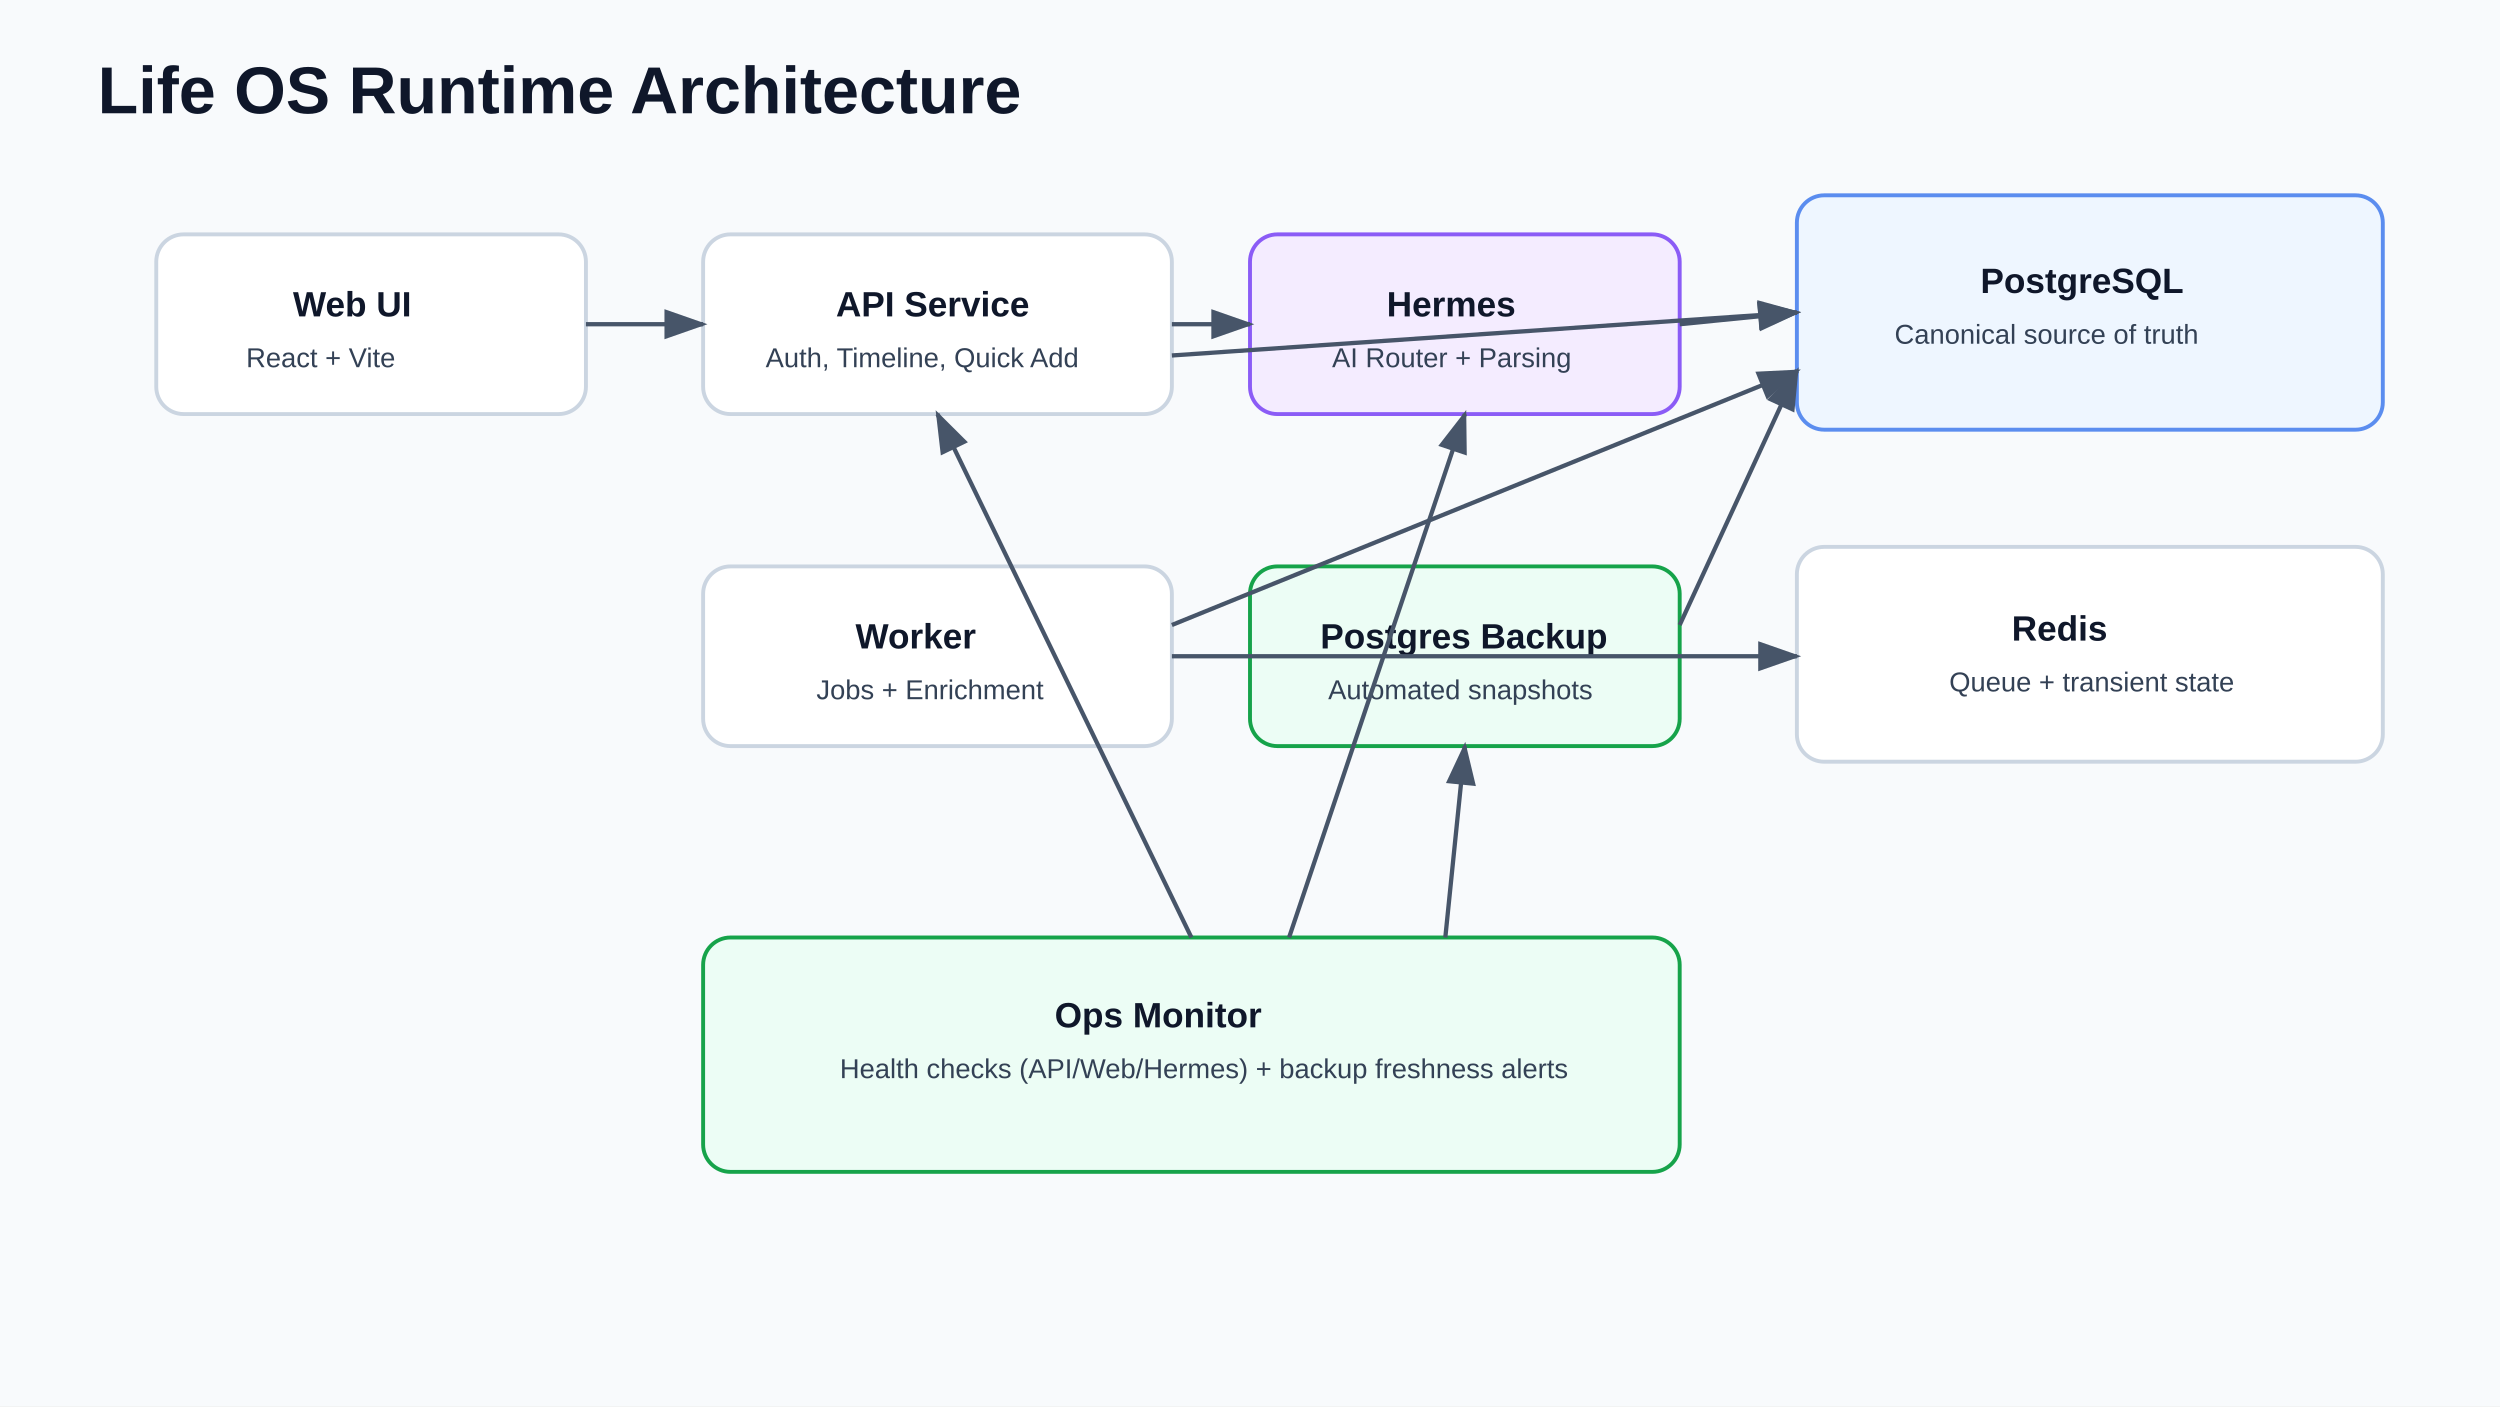
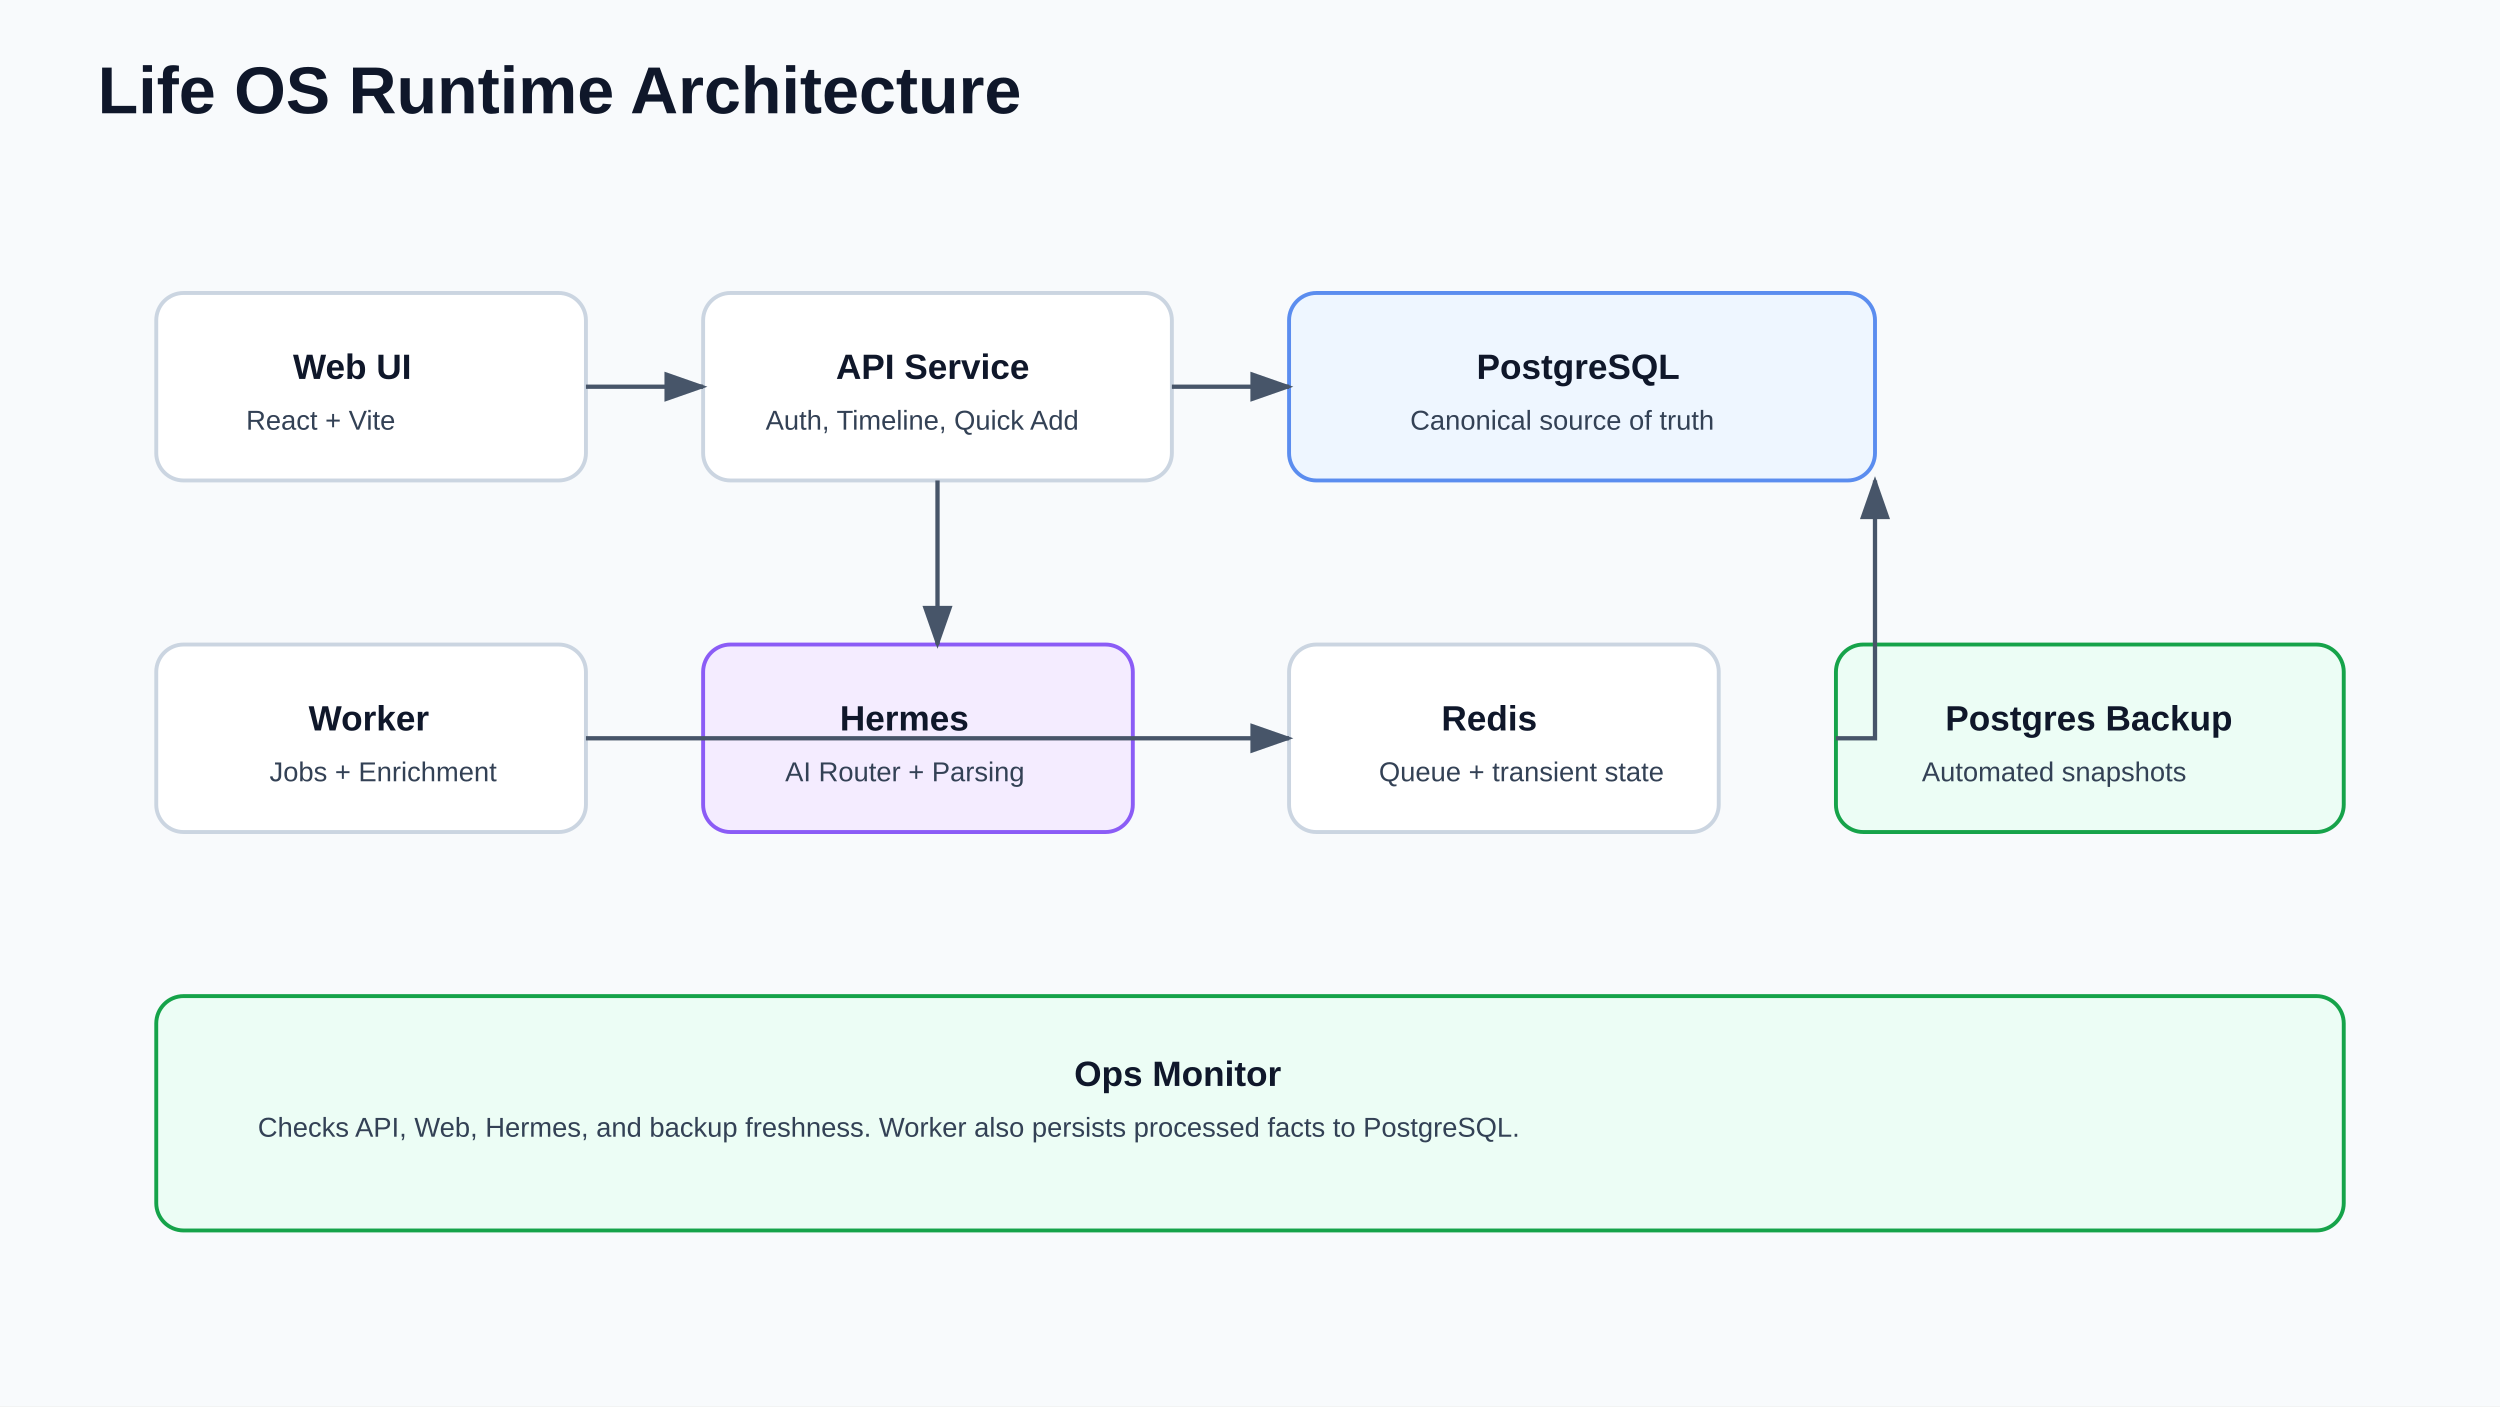
<svg xmlns="http://www.w3.org/2000/svg" width="1280" height="720" viewBox="0 0 1280 720" role="img" aria-label="Life OS architecture diagram">
  <defs>
    <style>
      .title { font: 700 34px Arial, sans-serif; fill: #0f172a; }
      .label { font: 600 18px Arial, sans-serif; fill: #0f172a; }
      .small { font: 500 14px Arial, sans-serif; fill: #334155; }
      .box { fill: #ffffff; stroke: #cbd5e1; stroke-width: 2; rx: 14; }
      .db { fill: #eef6ff; stroke: #5b8def; stroke-width: 2; rx: 14; }
      .ai { fill: #f4ecff; stroke: #8b5cf6; stroke-width: 2; rx: 14; }
      .ops { fill: #ecfdf5; stroke: #16a34a; stroke-width: 2; rx: 14; }
      .arrow { stroke: #475569; stroke-width: 2.2; marker-end: url(#arrowhead); fill: none; }
    </style>
    <marker id="arrowhead" markerWidth="10" markerHeight="7" refX="9" refY="3.5" orient="auto">
      <polygon points="0 0, 10 3.5, 0 7" fill="#475569" />
    </marker>
  </defs>
  <rect x="0" y="0" width="1280" height="720" fill="#f8fafc" />
  <text x="50" y="58" class="title">Life OS Runtime Architecture</text>
-   <rect x="80" y="120" width="220" height="92" class="box" />
-   <text x="150" y="162" class="label">Web UI</text>
-   <text x="126" y="188" class="small">React + Vite</text>
-   <rect x="360" y="120" width="240" height="92" class="box" />
-   <text x="428" y="162" class="label">API Service</text>
-   <text x="392" y="188" class="small">Auth, Timeline, Quick Add</text>
-   <rect x="640" y="120" width="220" height="92" class="ai" />
-   <text x="710" y="162" class="label">Hermes</text>
-   <text x="682" y="188" class="small">AI Router + Parsing</text>
-   <rect x="920" y="100" width="300" height="120" class="db" />
-   <text x="1014" y="150" class="label">PostgreSQL</text>
-   <text x="970" y="176" class="small">Canonical source of truth</text>
-   <rect x="360" y="290" width="240" height="92" class="box" />
-   <text x="438" y="332" class="label">Worker</text>
-   <text x="418" y="358" class="small">Jobs + Enrichment</text>
-   <rect x="640" y="290" width="220" height="92" class="ops" />
-   <text x="676" y="332" class="label">Postgres Backup</text>
-   <text x="680" y="358" class="small">Automated snapshots</text>
-   <rect x="920" y="280" width="300" height="110" class="box" />
-   <text x="1030" y="328" class="label">Redis</text>
-   <text x="998" y="354" class="small">Queue + transient state</text>
-   <rect x="360" y="480" width="500" height="120" class="ops" />
-   <text x="540" y="526" class="label">Ops Monitor</text>
-   <text x="430" y="552" class="small">Health checks (API/Web/Hermes) + backup freshness alerts</text>
-   <path class="arrow" d="M300 166 L360 166" />
-   <path class="arrow" d="M600 166 L640 166" />
-   <path class="arrow" d="M600 182 L920 160" />
-   <path class="arrow" d="M860 166 L920 160" />
-   <path class="arrow" d="M600 336 L920 336" />
-   <path class="arrow" d="M600 320 L920 190" />
-   <path class="arrow" d="M860 320 L920 190" />
-   <path class="arrow" d="M610 480 L480 212" />
-   <path class="arrow" d="M660 480 L750 212" />
-   <path class="arrow" d="M740 480 L750 382" />
+   <rect x="80" y="150" width="220" height="96" class="box" />
+   <text x="150" y="194" class="label">Web UI</text>
+   <text x="126" y="220" class="small">React + Vite</text>
+   <rect x="360" y="150" width="240" height="96" class="box" />
+   <text x="428" y="194" class="label">API Service</text>
+   <text x="392" y="220" class="small">Auth, Timeline, Quick Add</text>
+   <rect x="660" y="150" width="300" height="96" class="db" />
+   <text x="756" y="194" class="label">PostgreSQL</text>
+   <text x="722" y="220" class="small">Canonical source of truth</text>
+   <rect x="360" y="330" width="220" height="96" class="ai" />
+   <text x="430" y="374" class="label">Hermes</text>
+   <text x="402" y="400" class="small">AI Router + Parsing</text>
+   <rect x="80" y="330" width="220" height="96" class="box" />
+   <text x="158" y="374" class="label">Worker</text>
+   <text x="138" y="400" class="small">Jobs + Enrichment</text>
+   <rect x="660" y="330" width="220" height="96" class="box" />
+   <text x="738" y="374" class="label">Redis</text>
+   <text x="706" y="400" class="small">Queue + transient state</text>
+   <rect x="940" y="330" width="260" height="96" class="ops" />
+   <text x="996" y="374" class="label">Postgres Backup</text>
+   <text x="984" y="400" class="small">Automated snapshots</text>
+   <rect x="80" y="510" width="1120" height="120" class="ops" />
+   <text x="550" y="556" class="label">Ops Monitor</text>
+   <text x="132" y="582" class="small">Checks API, Web, Hermes, and backup freshness. Worker also persists processed facts to PostgreSQL.</text>
+   <path class="arrow" d="M300 198 L360 198" />
+   <path class="arrow" d="M600 198 L660 198" />
+   <path class="arrow" d="M480 246 L480 330" />
+   <path class="arrow" d="M300 378 L660 378" />
+   <path class="arrow" d="M940 378 L960 378 L960 246" />
</svg>
